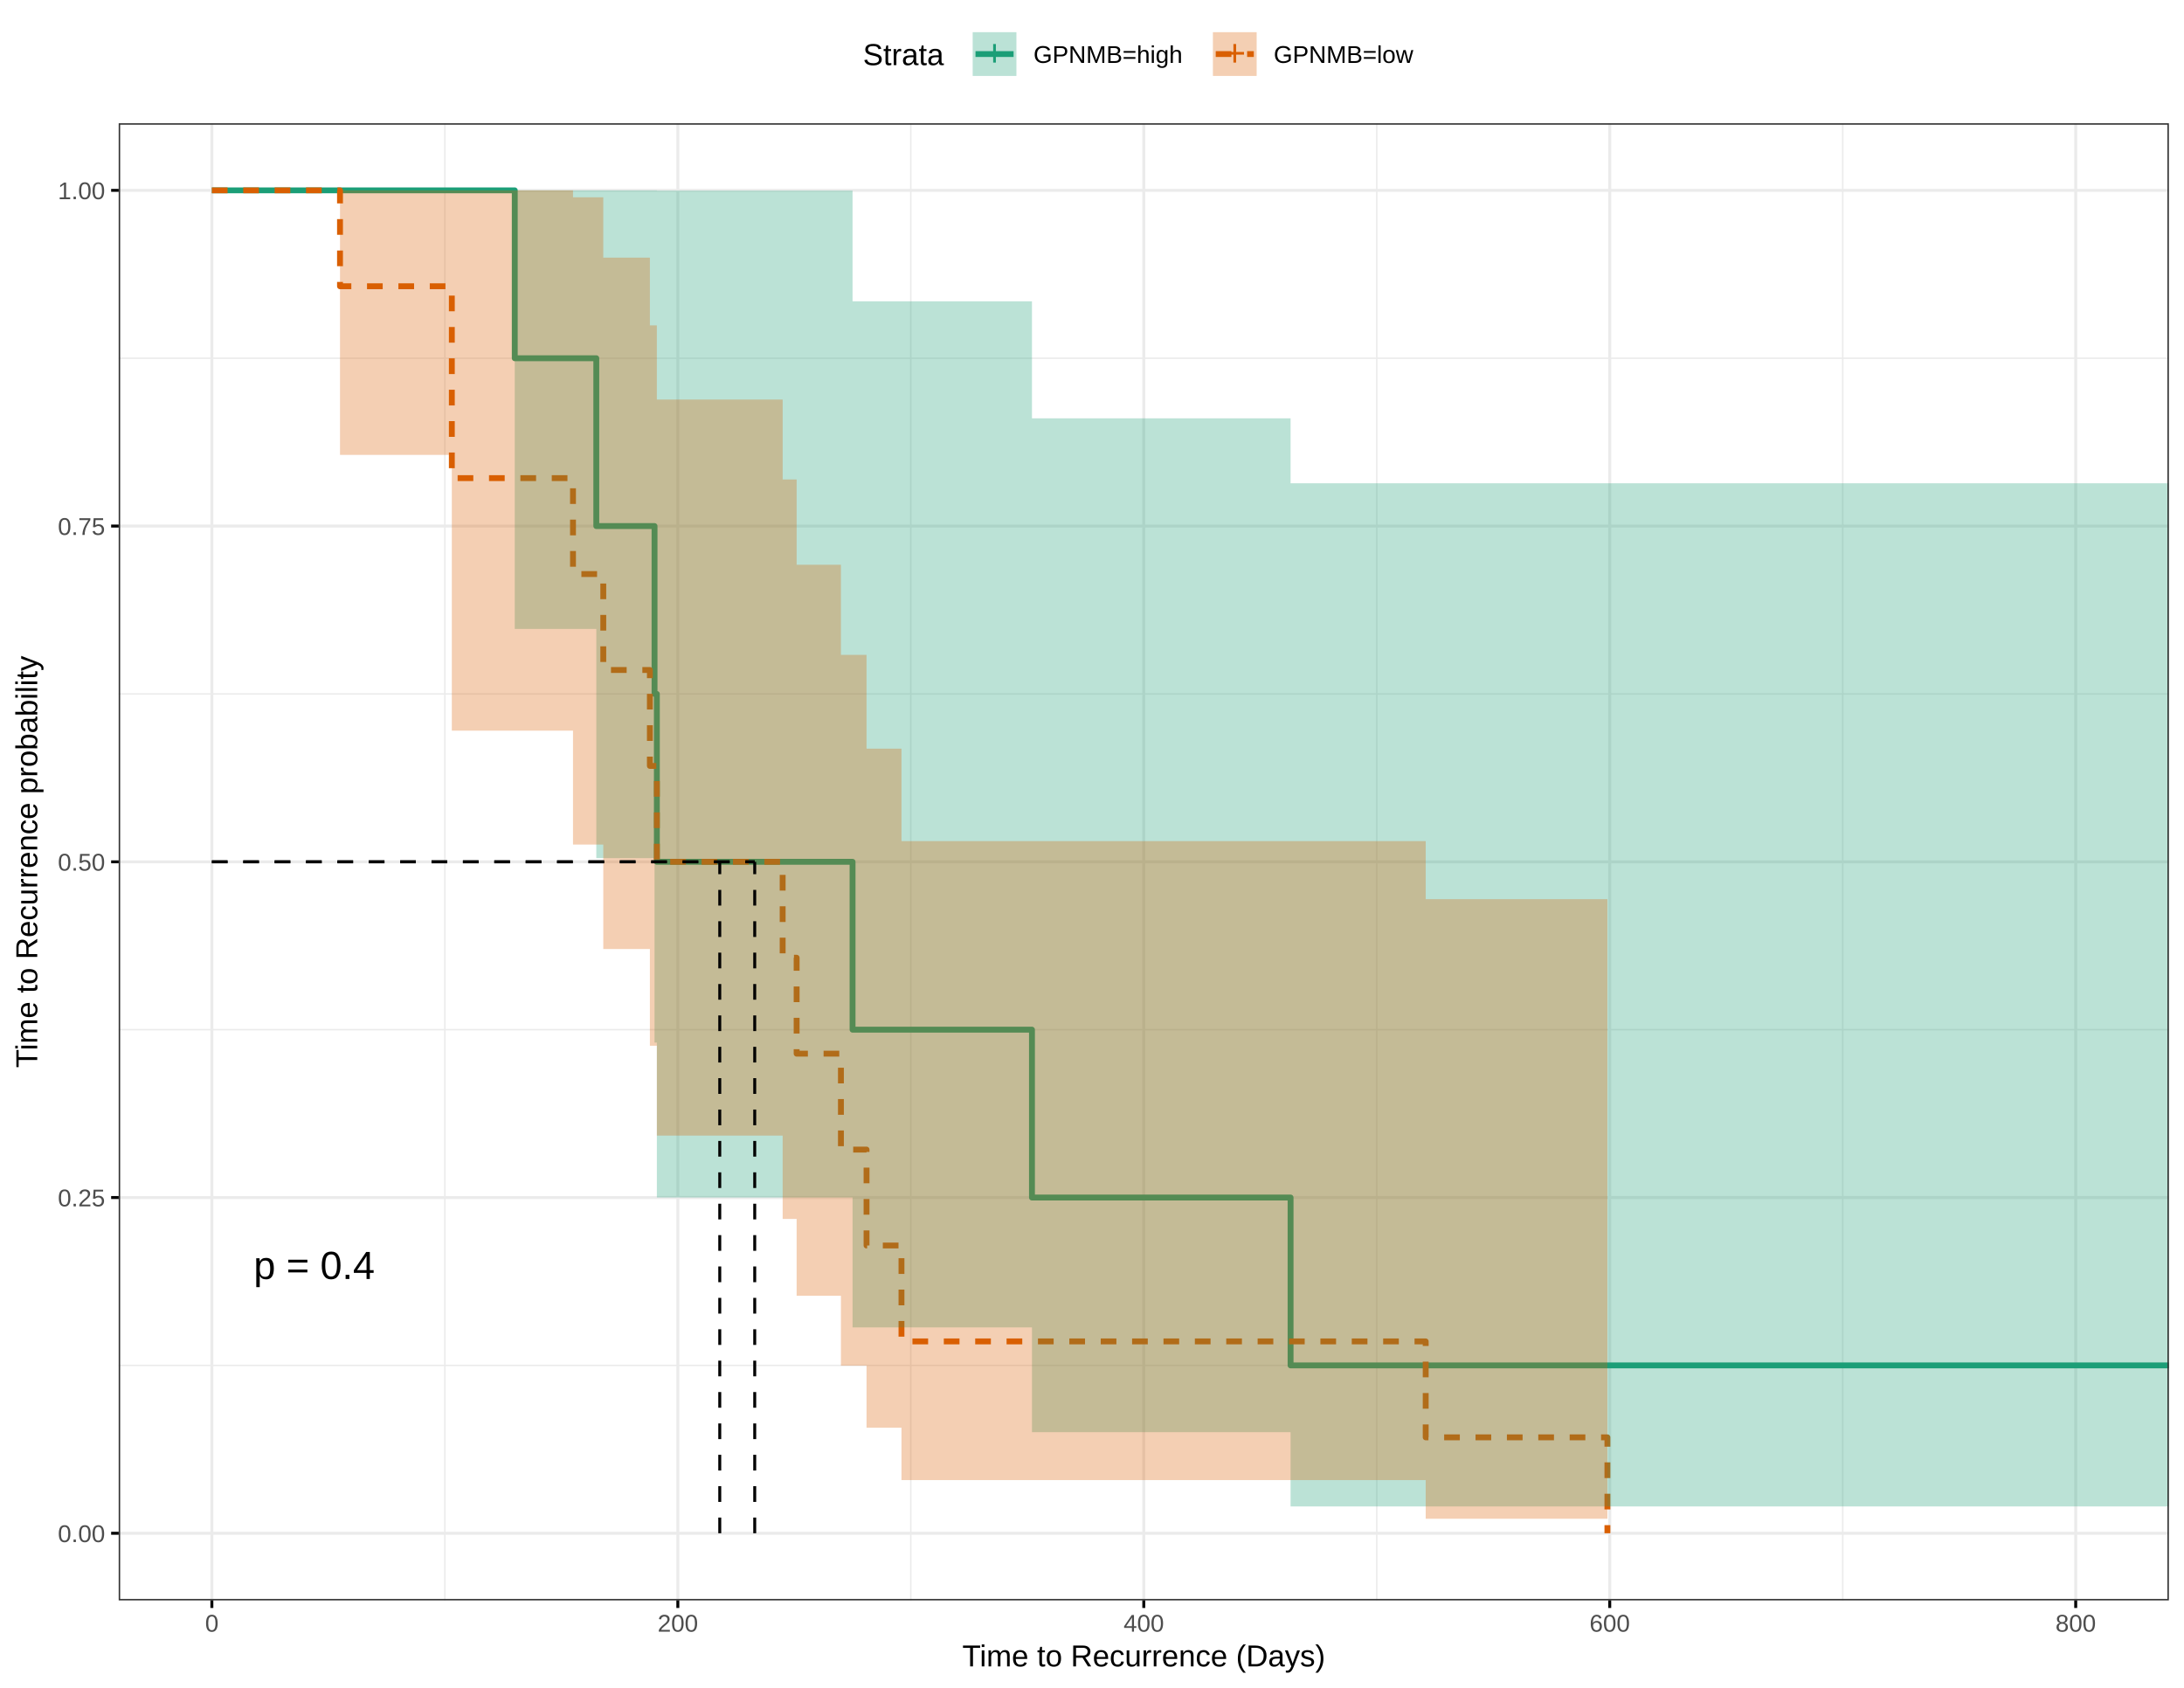
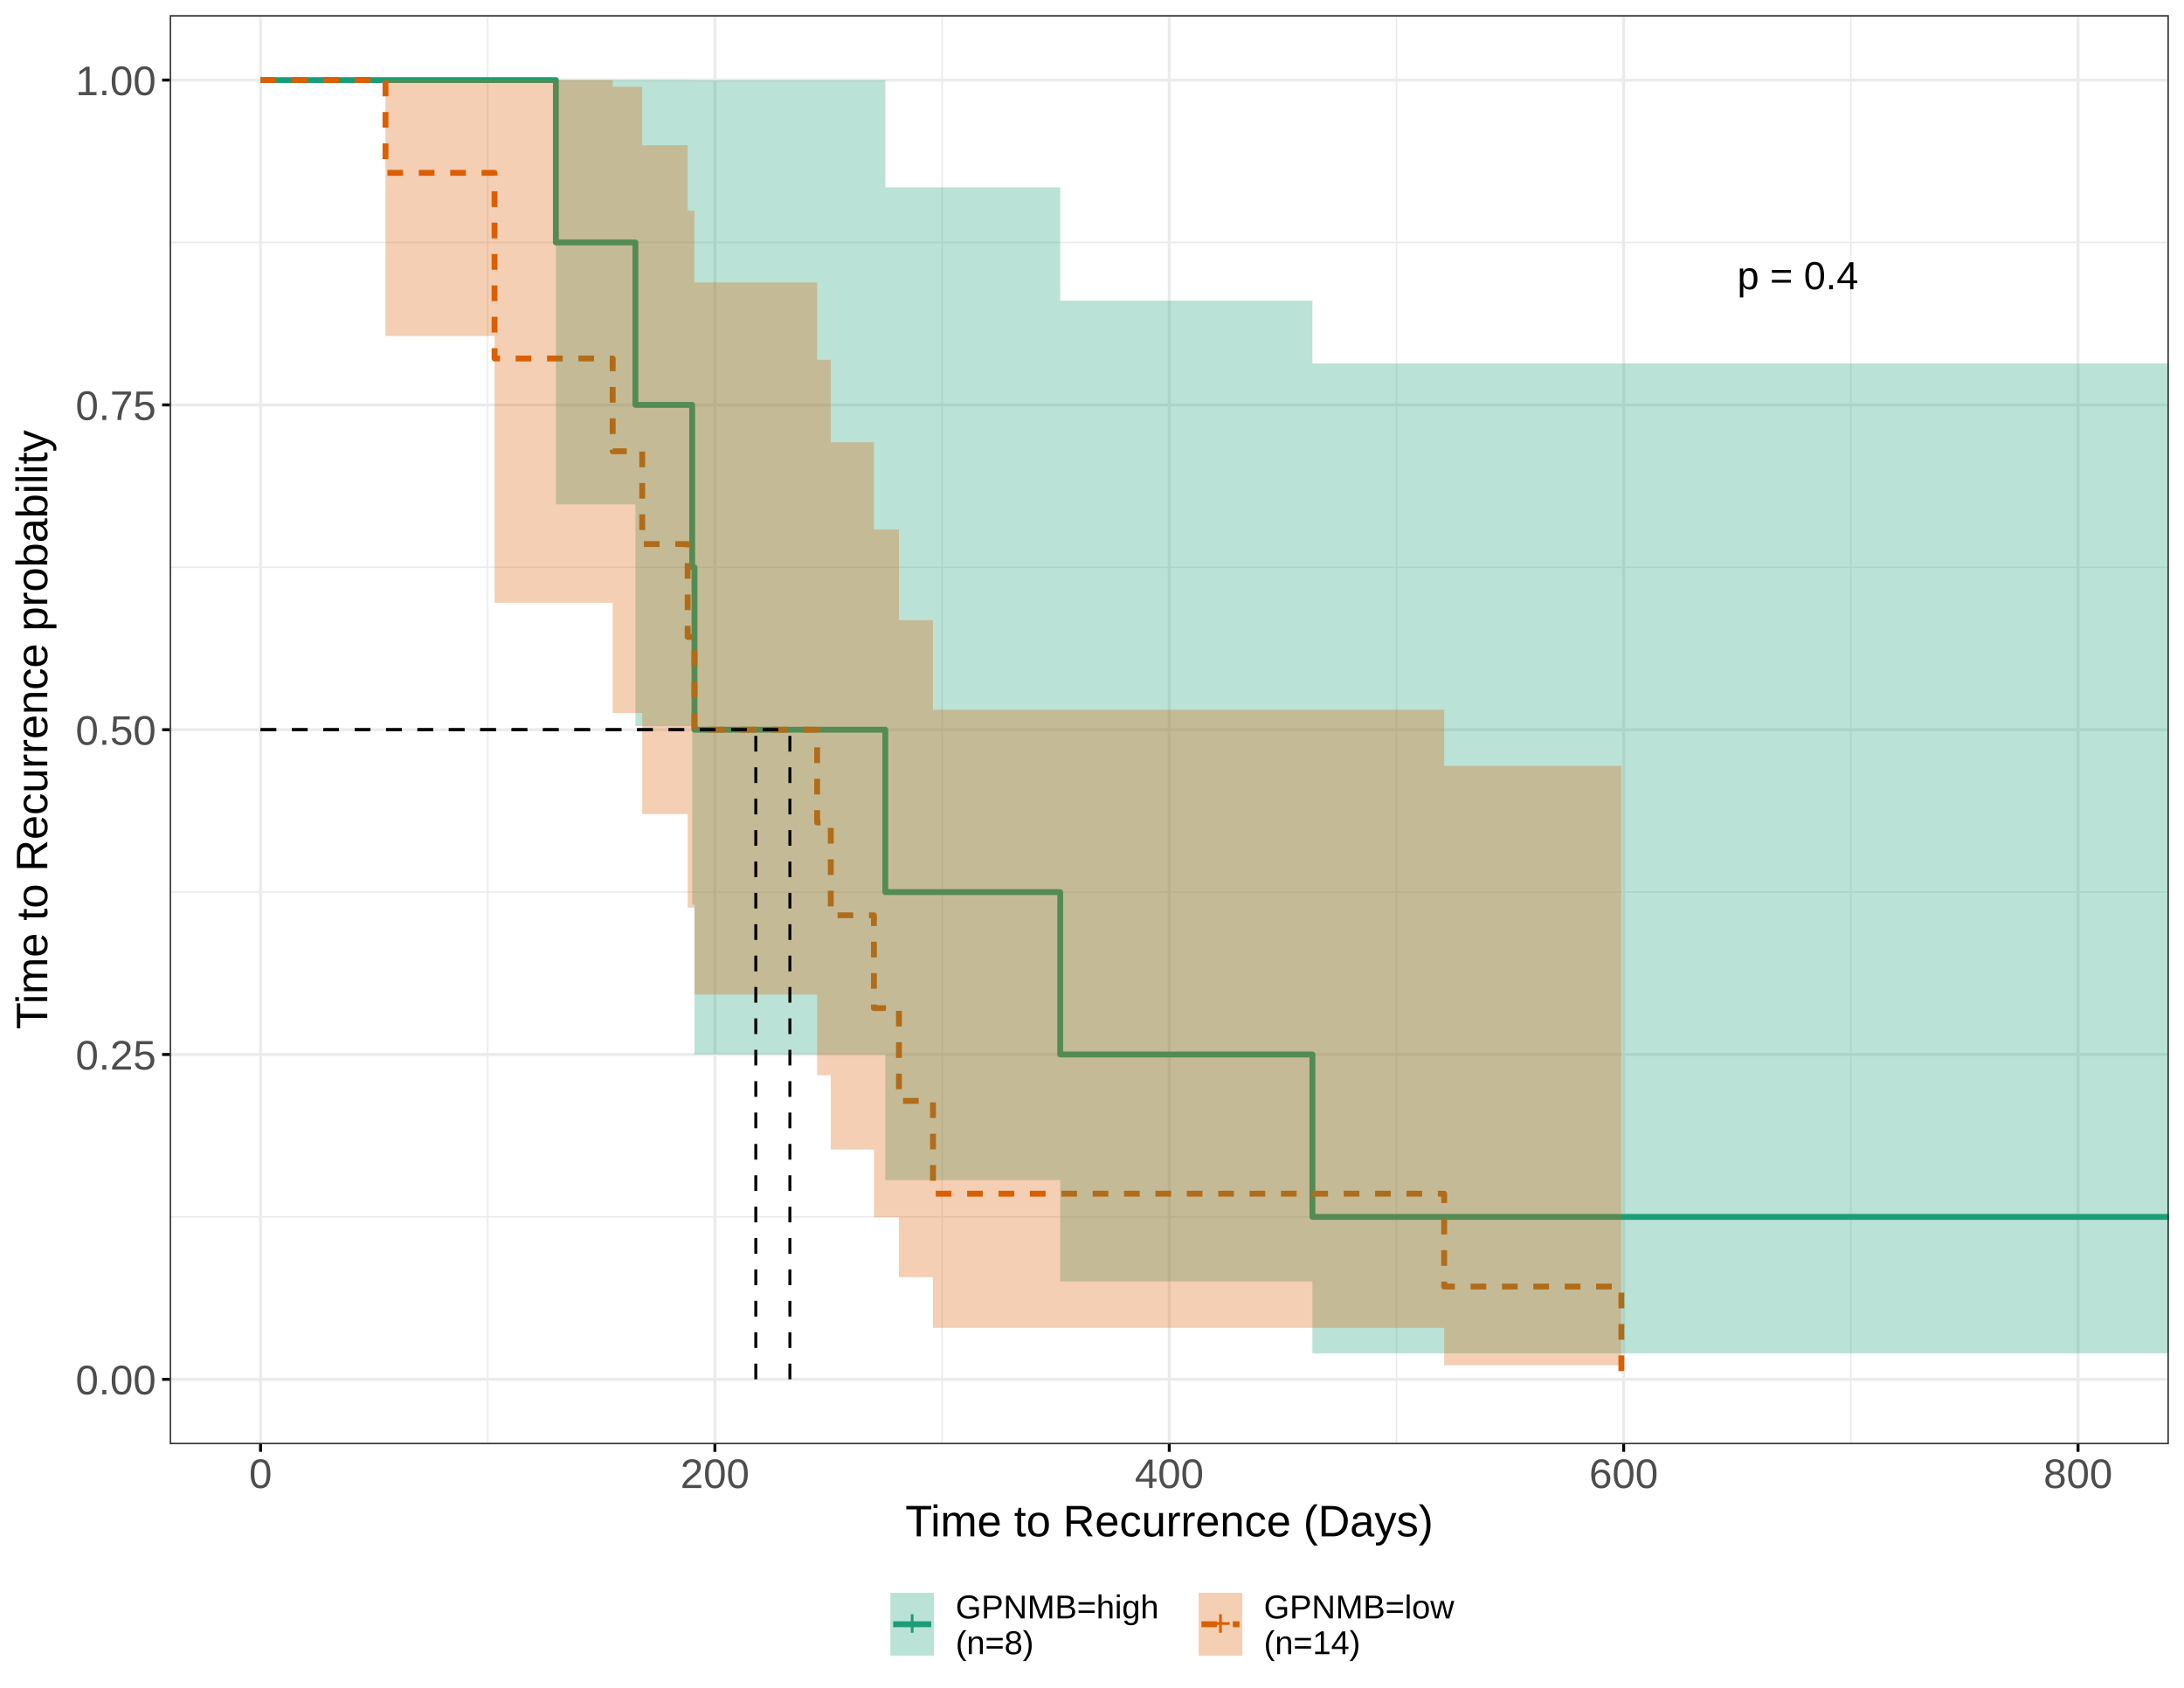
<svg xmlns="http://www.w3.org/2000/svg" class="svglite" width="792.00pt" height="612.00pt" viewBox="0 0 792.00 612.00">
  <defs>
    <style type="text/css">
    .svglite line, .svglite polyline, .svglite polygon, .svglite path, .svglite rect, .svglite circle {
      fill: none;
      stroke: #000000;
      stroke-linecap: round;
      stroke-linejoin: round;
      stroke-miterlimit: 10.00;
    }
    .svglite text {
      white-space: pre;
    }
  </style>
  </defs>
  <rect width="100%" height="100%" style="stroke: none; fill: #FFFFFF;" />
  <defs>
    <clipPath id="cpMC4wMHw3OTIuMDB8MC4wMHw2MTIuMDA=">
      <rect x="0.00" y="0.00" width="792.00" height="612.00" />
    </clipPath>
  </defs>
  <g clip-path="url(#cpMC4wMHw3OTIuMDB8MC4wMHw2MTIuMDA=)">
-     <rect x="0.00" y="0.00" width="792.00" height="612.00" style="stroke-width: 1.07; stroke: #FFFFFF; fill: #FFFFFF;" />
+     <rect x="0" y="-0" width="792.00" height="612.00" style="stroke-width: 1.07; stroke: #FFFFFF; fill: #FFFFFF;" />
  </g>
  <defs>
-     <clipPath id="cpNDMuMDR8Nzg2LjUyfDQ0LjY4fDU4MC4yOQ==">
-       <rect x="43.04" y="44.68" width="743.48" height="535.62" />
+     <clipPath id="cpNjEuNTN8Nzg2LjUyfDUuNDh8NTIzLjY4">
+       <rect x="61.53" y="5.48" width="724.99" height="518.20" />
    </clipPath>
  </defs>
-   <g clip-path="url(#cpNDMuMDR8Nzg2LjUyfDQ0LjY4fDU4MC4yOQ==)">
-     <rect x="43.04" y="44.68" width="743.48" height="535.62" style="stroke-width: 1.07; stroke: none; fill: #FFFFFF;" />
-     <polyline points="43.04,495.08 786.52,495.08 " style="stroke-width: 0.53; stroke: #EBEBEB; stroke-linecap: butt;" />
-     <polyline points="43.04,373.35 786.52,373.35 " style="stroke-width: 0.53; stroke: #EBEBEB; stroke-linecap: butt;" />
-     <polyline points="43.04,251.62 786.52,251.62 " style="stroke-width: 0.53; stroke: #EBEBEB; stroke-linecap: butt;" />
-     <polyline points="43.04,129.89 786.52,129.89 " style="stroke-width: 0.53; stroke: #EBEBEB; stroke-linecap: butt;" />
-     <polyline points="161.32,580.29 161.32,44.68 " style="stroke-width: 0.53; stroke: #EBEBEB; stroke-linecap: butt;" />
-     <polyline points="330.29,580.29 330.29,44.68 " style="stroke-width: 0.53; stroke: #EBEBEB; stroke-linecap: butt;" />
-     <polyline points="499.27,580.29 499.27,44.68 " style="stroke-width: 0.53; stroke: #EBEBEB; stroke-linecap: butt;" />
-     <polyline points="668.24,580.29 668.24,44.68 " style="stroke-width: 0.53; stroke: #EBEBEB; stroke-linecap: butt;" />
-     <polyline points="43.04,555.95 786.52,555.95 " style="stroke-width: 1.07; stroke: #EBEBEB; stroke-linecap: butt;" />
-     <polyline points="43.04,434.22 786.52,434.22 " style="stroke-width: 1.07; stroke: #EBEBEB; stroke-linecap: butt;" />
-     <polyline points="43.04,312.49 786.52,312.49 " style="stroke-width: 1.07; stroke: #EBEBEB; stroke-linecap: butt;" />
-     <polyline points="43.04,190.75 786.52,190.75 " style="stroke-width: 1.07; stroke: #EBEBEB; stroke-linecap: butt;" />
-     <polyline points="43.04,69.02 786.52,69.02 " style="stroke-width: 1.07; stroke: #EBEBEB; stroke-linecap: butt;" />
-     <polyline points="76.83,580.29 76.83,44.68 " style="stroke-width: 1.07; stroke: #EBEBEB; stroke-linecap: butt;" />
-     <polyline points="245.81,580.29 245.81,44.68 " style="stroke-width: 1.07; stroke: #EBEBEB; stroke-linecap: butt;" />
-     <polyline points="414.78,580.29 414.78,44.68 " style="stroke-width: 1.07; stroke: #EBEBEB; stroke-linecap: butt;" />
-     <polyline points="583.75,580.29 583.75,44.68 " style="stroke-width: 1.07; stroke: #EBEBEB; stroke-linecap: butt;" />
-     <polyline points="752.73,580.29 752.73,44.68 " style="stroke-width: 1.07; stroke: #EBEBEB; stroke-linecap: butt;" />
-     <polyline points="76.83,69.02 186.67,69.02 186.67,129.89 216.24,129.89 216.24,190.75 237.36,190.75 237.36,251.62 238.20,251.62 238.20,312.49 309.17,312.49 309.17,373.35 374.23,373.35 374.23,434.22 468.01,434.22 468.01,495.08 834.68,495.08 834.68,495.08 " style="stroke-width: 2.13; stroke: #1B9E77; stroke-linecap: butt;" />
-     <polyline points="76.83,69.02 123.30,69.02 123.30,103.80 163.85,103.80 163.85,173.36 207.79,173.36 207.79,208.14 218.77,208.14 218.77,242.93 235.67,242.93 235.67,277.71 238.20,277.71 238.20,312.49 283.82,312.49 283.82,347.27 288.89,347.27 288.89,382.05 304.95,382.05 304.95,416.83 314.24,416.83 314.24,451.61 326.91,451.61 326.91,486.39 517.01,486.39 517.01,521.17 582.91,521.17 582.91,555.95 " style="stroke-width: 2.13; stroke: #D95F02; stroke-dasharray: 5.69,5.69; stroke-linecap: butt;" />
-     <polygon points="76.83,69.02 186.67,69.02 186.67,69.02 216.24,69.02 216.24,69.02 237.36,69.02 237.36,69.02 238.20,69.02 238.20,69.12 309.17,69.12 309.17,109.25 374.23,109.25 374.23,151.69 468.01,151.69 468.01,175.24 834.68,175.24 834.68,175.24 834.68,546.22 834.68,546.22 468.01,546.22 468.01,519.29 374.23,519.29 374.23,481.31 309.17,481.31 309.17,434.19 238.20,434.19 238.20,378.03 237.36,378.03 237.36,311.17 216.24,311.17 216.24,228.06 186.67,228.06 186.67,69.02 76.83,69.02 " style="stroke-width: 0.00; stroke: none; stroke-linecap: butt; fill: #1B9E77; fill-opacity: 0.30;" />
-     <polyline points="76.83,69.02 186.67,69.02 186.67,69.02 216.24,69.02 216.24,69.02 237.36,69.02 237.36,69.02 238.20,69.02 238.20,69.12 309.17,69.12 309.17,109.25 374.23,109.25 374.23,151.69 468.01,151.69 468.01,175.24 834.68,175.24 834.68,175.24 " style="stroke-width: 1.07; stroke: none; stroke-linecap: butt;" />
-     <polyline points="834.68,546.22 834.68,546.22 468.01,546.22 468.01,519.29 374.23,519.29 374.23,481.31 309.17,481.31 309.17,434.19 238.20,434.19 238.20,378.03 237.36,378.03 237.36,311.17 216.24,311.17 216.24,228.06 186.67,228.06 186.67,69.02 76.83,69.02 " style="stroke-width: 1.07; stroke: none; stroke-linecap: butt;" />
-     <polygon points="76.83,69.02 123.30,69.02 123.30,69.02 163.85,69.02 163.85,69.02 207.79,69.02 207.79,71.54 218.77,71.54 218.77,93.42 235.67,93.42 235.67,117.98 238.20,117.98 238.20,144.87 283.82,144.87 283.82,173.85 288.89,173.85 288.89,204.78 304.95,204.78 304.95,237.46 314.24,237.46 314.24,271.46 326.91,271.46 326.91,304.99 517.01,304.99 517.01,326.03 582.91,326.03 582.91,550.69 517.01,550.69 517.01,536.67 326.91,536.67 326.91,517.68 314.24,517.68 314.24,495.18 304.95,495.18 304.95,469.83 288.89,469.83 288.89,441.98 283.82,441.98 283.82,411.76 238.20,411.76 238.20,379.18 235.67,379.18 235.67,344.11 218.77,344.11 218.77,306.23 207.79,306.23 207.79,264.93 163.85,264.93 163.85,164.94 123.30,164.94 123.30,69.02 76.83,69.02 " style="stroke-width: 0.00; stroke: none; stroke-linecap: butt; fill: #D95F02; fill-opacity: 0.30;" />
-     <polyline points="76.83,69.02 123.30,69.02 123.30,69.02 163.85,69.02 163.85,69.02 207.79,69.02 207.79,71.54 218.77,71.54 218.77,93.42 235.67,93.42 235.67,117.98 238.20,117.98 238.20,144.87 283.82,144.87 283.82,173.85 288.89,173.85 288.89,204.78 304.95,204.78 304.95,237.46 314.24,237.46 314.24,271.46 326.91,271.46 326.91,304.99 517.01,304.99 517.01,326.03 582.91,326.03 " style="stroke-width: 1.07; stroke: none; stroke-linecap: butt;" />
-     <polyline points="582.91,550.69 517.01,550.69 517.01,536.67 326.91,536.67 326.91,517.68 314.24,517.68 314.24,495.18 304.95,495.18 304.95,469.83 288.89,469.83 288.89,441.98 283.82,441.98 283.82,411.76 238.20,411.76 238.20,379.18 235.67,379.18 235.67,344.11 218.77,344.11 218.77,306.23 207.79,306.23 207.79,264.93 163.85,264.93 163.85,164.94 123.30,164.94 123.30,69.02 76.83,69.02 " style="stroke-width: 1.07; stroke: none; stroke-linecap: butt;" />
-     <text x="834.68" y="499.39" text-anchor="middle" style="font-size: 13.75px;fill: #1B9E77; font-family: &quot;Arimo&quot;;" textLength="11.51px" lengthAdjust="spacingAndGlyphs">+</text>
-     <text x="91.99" y="463.75" style="font-size: 14.23px; font-family: &quot;Arimo&quot;;" textLength="52.61px" lengthAdjust="spacingAndGlyphs">p = 0.4</text>
-     <line x1="76.83" y1="312.49" x2="273.69" y2="312.49" style="stroke-width: 1.07; stroke-dasharray: 5.69,5.69; stroke-linecap: butt;" />
-     <line x1="76.83" y1="312.49" x2="273.69" y2="312.49" style="stroke-width: 1.07; stroke-dasharray: 5.69,5.69; stroke-linecap: butt;" />
-     <line x1="273.69" y1="555.95" x2="273.69" y2="312.49" style="stroke-width: 1.07; stroke-dasharray: 5.69,5.69; stroke-linecap: butt;" />
-     <line x1="261.01" y1="555.95" x2="261.01" y2="312.49" style="stroke-width: 1.07; stroke-dasharray: 5.69,5.69; stroke-linecap: butt;" />
-     <rect x="43.04" y="44.68" width="743.48" height="535.62" style="stroke-width: 1.07; stroke: #333333;" />
+   <g clip-path="url(#cpNjEuNTN8Nzg2LjUyfDUuNDh8NTIzLjY4)">
+     <rect x="61.53" y="5.48" width="724.99" height="518.20" style="stroke-width: 1.07; stroke: none; fill: #FFFFFF;" />
+     <polyline points="61.53,441.24 786.52,441.24 " style="stroke-width: 0.53; stroke: #EBEBEB; stroke-linecap: butt;" />
+     <polyline points="61.53,323.47 786.52,323.47 " style="stroke-width: 0.53; stroke: #EBEBEB; stroke-linecap: butt;" />
+     <polyline points="61.53,205.69 786.52,205.69 " style="stroke-width: 0.53; stroke: #EBEBEB; stroke-linecap: butt;" />
+     <polyline points="61.53,87.92 786.52,87.92 " style="stroke-width: 0.53; stroke: #EBEBEB; stroke-linecap: butt;" />
+     <polyline points="176.87,523.68 176.87,5.48 " style="stroke-width: 0.53; stroke: #EBEBEB; stroke-linecap: butt;" />
+     <polyline points="341.64,523.68 341.64,5.48 " style="stroke-width: 0.53; stroke: #EBEBEB; stroke-linecap: butt;" />
+     <polyline points="506.41,523.68 506.41,5.48 " style="stroke-width: 0.53; stroke: #EBEBEB; stroke-linecap: butt;" />
+     <polyline points="671.18,523.68 671.18,5.48 " style="stroke-width: 0.53; stroke: #EBEBEB; stroke-linecap: butt;" />
+     <polyline points="61.53,500.13 786.52,500.13 " style="stroke-width: 1.07; stroke: #EBEBEB; stroke-linecap: butt;" />
+     <polyline points="61.53,382.35 786.52,382.35 " style="stroke-width: 1.07; stroke: #EBEBEB; stroke-linecap: butt;" />
+     <polyline points="61.53,264.58 786.52,264.58 " style="stroke-width: 1.07; stroke: #EBEBEB; stroke-linecap: butt;" />
+     <polyline points="61.53,146.81 786.52,146.81 " style="stroke-width: 1.07; stroke: #EBEBEB; stroke-linecap: butt;" />
+     <polyline points="61.53,29.03 786.52,29.03 " style="stroke-width: 1.07; stroke: #EBEBEB; stroke-linecap: butt;" />
+     <polyline points="94.48,523.68 94.48,5.48 " style="stroke-width: 1.07; stroke: #EBEBEB; stroke-linecap: butt;" />
+     <polyline points="259.25,523.68 259.25,5.48 " style="stroke-width: 1.07; stroke: #EBEBEB; stroke-linecap: butt;" />
+     <polyline points="424.02,523.68 424.02,5.48 " style="stroke-width: 1.07; stroke: #EBEBEB; stroke-linecap: butt;" />
+     <polyline points="588.80,523.68 588.80,5.48 " style="stroke-width: 1.07; stroke: #EBEBEB; stroke-linecap: butt;" />
+     <polyline points="753.57,523.68 753.57,5.48 " style="stroke-width: 1.07; stroke: #EBEBEB; stroke-linecap: butt;" />
+     <polyline points="94.48,29.03 201.58,29.03 201.58,87.92 230.42,87.92 230.42,146.81 251.01,146.81 251.01,205.69 251.84,205.69 251.84,264.58 321.04,264.58 321.04,323.47 384.48,323.47 384.48,382.35 475.93,382.35 475.93,441.24 833.48,441.24 833.48,441.24 " style="stroke-width: 2.13; stroke: #1B9E77; stroke-linecap: butt;" />
+     <polyline points="94.48,29.03 139.79,29.03 139.79,62.68 179.34,62.68 179.34,129.98 222.18,129.98 222.18,163.63 232.89,163.63 232.89,197.28 249.37,197.28 249.37,230.93 251.84,230.93 251.84,264.58 296.33,264.58 296.33,298.23 301.27,298.23 301.27,331.88 316.92,331.88 316.92,365.53 325.99,365.53 325.99,399.18 338.34,399.18 338.34,432.83 523.71,432.83 523.71,466.48 587.97,466.48 587.97,500.13 " style="stroke-width: 2.13; stroke: #D95F02; stroke-dasharray: 5.69,5.69; stroke-linecap: butt;" />
+     <polygon points="94.48,29.03 201.58,29.03 201.58,29.03 230.42,29.03 230.42,29.03 251.01,29.03 251.01,29.03 251.84,29.03 251.84,29.13 321.04,29.13 321.04,67.96 384.48,67.96 384.48,109.02 475.93,109.02 475.93,131.79 833.48,131.79 833.48,131.79 833.48,490.71 833.48,490.71 475.93,490.71 475.93,464.66 384.48,464.66 384.48,427.91 321.04,427.91 321.04,382.33 251.84,382.33 251.84,327.99 251.01,327.99 251.01,263.31 230.42,263.31 230.42,182.90 201.58,182.90 201.58,29.03 94.48,29.03 " style="stroke-width: 0.00; stroke: none; stroke-linecap: butt; fill: #1B9E77; fill-opacity: 0.30;" />
+     <polyline points="94.48,29.03 201.58,29.03 201.58,29.03 230.42,29.03 230.42,29.03 251.01,29.03 251.01,29.03 251.84,29.03 251.84,29.13 321.04,29.13 321.04,67.96 384.48,67.96 384.48,109.02 475.93,109.02 475.93,131.79 833.48,131.79 833.48,131.79 " style="stroke-width: 1.07; stroke: none; stroke-linecap: butt;" />
+     <polyline points="833.48,490.71 833.48,490.71 475.93,490.71 475.93,464.66 384.48,464.66 384.48,427.91 321.04,427.91 321.04,382.33 251.84,382.33 251.84,327.99 251.01,327.99 251.01,263.31 230.42,263.31 230.42,182.90 201.58,182.90 201.58,29.03 94.48,29.03 " style="stroke-width: 1.07; stroke: none; stroke-linecap: butt;" />
+     <polygon points="94.48,29.03 139.79,29.03 139.79,29.03 179.34,29.03 179.34,29.03 222.18,29.03 222.18,31.47 232.89,31.47 232.89,52.64 249.37,52.64 249.37,76.40 251.84,76.40 251.84,102.41 296.33,102.41 296.33,130.45 301.27,130.45 301.27,160.37 316.92,160.37 316.92,191.99 325.99,191.99 325.99,224.88 338.34,224.88 338.34,257.33 523.71,257.33 523.71,277.68 587.97,277.68 587.97,495.04 523.71,495.04 523.71,481.47 338.34,481.47 338.34,463.10 325.99,463.10 325.99,441.33 316.92,441.33 316.92,416.81 301.27,416.81 301.27,389.86 296.33,389.86 296.33,360.62 251.84,360.62 251.84,329.10 249.37,329.10 249.37,295.17 232.89,295.17 232.89,258.53 222.18,258.53 222.18,218.57 179.34,218.57 179.34,121.84 139.79,121.84 139.79,29.03 94.48,29.03 " style="stroke-width: 0.00; stroke: none; stroke-linecap: butt; fill: #D95F02; fill-opacity: 0.30;" />
+     <polyline points="94.48,29.03 139.79,29.03 139.79,29.03 179.34,29.03 179.34,29.03 222.18,29.03 222.18,31.47 232.89,31.47 232.89,52.64 249.37,52.64 249.37,76.40 251.84,76.40 251.84,102.41 296.33,102.41 296.33,130.45 301.27,130.45 301.27,160.37 316.92,160.37 316.92,191.99 325.99,191.99 325.99,224.88 338.34,224.88 338.34,257.33 523.71,257.33 523.71,277.68 587.97,277.68 " style="stroke-width: 1.07; stroke: none; stroke-linecap: butt;" />
+     <polyline points="587.97,495.04 523.71,495.04 523.71,481.47 338.34,481.47 338.34,463.10 325.99,463.10 325.99,441.33 316.92,441.33 316.92,416.81 301.27,416.81 301.27,389.86 296.33,389.86 296.33,360.62 251.84,360.62 251.84,329.10 249.37,329.10 249.37,295.17 232.89,295.17 232.89,258.53 222.18,258.53 222.18,218.57 179.34,218.57 179.34,121.84 139.79,121.84 139.79,29.03 94.48,29.03 " style="stroke-width: 1.07; stroke: none; stroke-linecap: butt;" />
+     <text x="833.48" y="445.54" text-anchor="middle" style="font-size: 13.75px;fill: #1B9E77; font-family: &quot;Arimo&quot;;" textLength="11.51px" lengthAdjust="spacingAndGlyphs">+</text>
+     <text x="629.99" y="104.88" style="font-size: 14.23px; font-family: &quot;Arimo&quot;;" textLength="52.61px" lengthAdjust="spacingAndGlyphs">p = 0.4</text>
+     <line x1="94.48" y1="264.58" x2="286.44" y2="264.58" style="stroke-width: 1.07; stroke-dasharray: 5.69,5.69; stroke-linecap: butt;" />
+     <line x1="94.48" y1="264.58" x2="286.44" y2="264.58" style="stroke-width: 1.07; stroke-dasharray: 5.69,5.69; stroke-linecap: butt;" />
+     <line x1="286.44" y1="500.13" x2="286.44" y2="264.58" style="stroke-width: 1.07; stroke-dasharray: 5.69,5.69; stroke-linecap: butt;" />
+     <line x1="274.08" y1="500.13" x2="274.08" y2="264.58" style="stroke-width: 1.07; stroke-dasharray: 5.69,5.69; stroke-linecap: butt;" />
+     <rect x="61.53" y="5.48" width="724.99" height="518.20" style="stroke-width: 1.07; stroke: #333333;" />
  </g>
  <g clip-path="url(#cpMC4wMHw3OTIuMDB8MC4wMHw2MTIuMDA=)">
-     <text x="38.11" y="559.16" text-anchor="end" style="font-size: 8.80px;fill: #4D4D4D; font-family: &quot;Arimo&quot;;" textLength="19.58px" lengthAdjust="spacingAndGlyphs">0.00</text>
-     <text x="38.11" y="437.42" text-anchor="end" style="font-size: 8.80px;fill: #4D4D4D; font-family: &quot;Arimo&quot;;" textLength="19.58px" lengthAdjust="spacingAndGlyphs">0.25</text>
-     <text x="38.11" y="315.69" text-anchor="end" style="font-size: 8.80px;fill: #4D4D4D; font-family: &quot;Arimo&quot;;" textLength="19.58px" lengthAdjust="spacingAndGlyphs">0.50</text>
-     <text x="38.11" y="193.96" text-anchor="end" style="font-size: 8.80px;fill: #4D4D4D; font-family: &quot;Arimo&quot;;" textLength="19.58px" lengthAdjust="spacingAndGlyphs">0.75</text>
-     <text x="38.11" y="72.23" text-anchor="end" style="font-size: 8.80px;fill: #4D4D4D; font-family: &quot;Arimo&quot;;" textLength="19.58px" lengthAdjust="spacingAndGlyphs">1.00</text>
-     <polyline points="40.30,555.95 43.04,555.95 " style="stroke-width: 1.07; stroke-linecap: butt;" />
-     <polyline points="40.30,434.22 43.04,434.22 " style="stroke-width: 1.07; stroke-linecap: butt;" />
-     <polyline points="40.30,312.49 43.04,312.49 " style="stroke-width: 1.07; stroke-linecap: butt;" />
-     <polyline points="40.30,190.75 43.04,190.75 " style="stroke-width: 1.07; stroke-linecap: butt;" />
-     <polyline points="40.30,69.02 43.04,69.02 " style="stroke-width: 1.07; stroke-linecap: butt;" />
-     <polyline points="76.83,583.03 76.83,580.29 " style="stroke-width: 1.07; stroke-linecap: butt;" />
-     <polyline points="245.81,583.03 245.81,580.29 " style="stroke-width: 1.07; stroke-linecap: butt;" />
-     <polyline points="414.78,583.03 414.78,580.29 " style="stroke-width: 1.07; stroke-linecap: butt;" />
-     <polyline points="583.75,583.03 583.75,580.29 " style="stroke-width: 1.07; stroke-linecap: butt;" />
-     <polyline points="752.73,583.03 752.73,580.29 " style="stroke-width: 1.07; stroke-linecap: butt;" />
-     <text x="76.83" y="591.64" text-anchor="middle" style="font-size: 8.80px;fill: #4D4D4D; font-family: &quot;Arimo&quot;;" textLength="5.59px" lengthAdjust="spacingAndGlyphs">0</text>
-     <text x="245.81" y="591.64" text-anchor="middle" style="font-size: 8.80px;fill: #4D4D4D; font-family: &quot;Arimo&quot;;" textLength="16.78px" lengthAdjust="spacingAndGlyphs">200</text>
-     <text x="414.78" y="591.64" text-anchor="middle" style="font-size: 8.80px;fill: #4D4D4D; font-family: &quot;Arimo&quot;;" textLength="16.78px" lengthAdjust="spacingAndGlyphs">400</text>
-     <text x="583.75" y="591.64" text-anchor="middle" style="font-size: 8.80px;fill: #4D4D4D; font-family: &quot;Arimo&quot;;" textLength="16.78px" lengthAdjust="spacingAndGlyphs">600</text>
-     <text x="752.73" y="591.64" text-anchor="middle" style="font-size: 8.80px;fill: #4D4D4D; font-family: &quot;Arimo&quot;;" textLength="16.78px" lengthAdjust="spacingAndGlyphs">800</text>
-     <text x="414.78" y="604.23" text-anchor="middle" style="font-size: 11.00px; font-family: &quot;Arimo&quot;;" textLength="146.59px" lengthAdjust="spacingAndGlyphs">Time to Recurrence (Days)</text>
-     <text transform="translate(13.50,312.49) rotate(-90)" text-anchor="middle" style="font-size: 11.00px; font-family: &quot;Arimo&quot;;" textLength="169.26px" lengthAdjust="spacingAndGlyphs">Time to Recurrence probability</text>
-     <rect x="307.45" y="5.48" width="214.66" height="28.24" style="stroke-width: 1.07; stroke: none; fill: #FFFFFF;" />
-     <text x="312.93" y="23.61" style="font-size: 11.00px; font-family: &quot;Arimo&quot;;" textLength="33.61px" lengthAdjust="spacingAndGlyphs">Strata</text>
-     <rect x="352.02" y="10.96" width="17.28" height="17.28" style="stroke-width: 1.07; stroke: none; fill: #FFFFFF;" />
-     <line x1="353.75" y1="19.60" x2="367.57" y2="19.60" style="stroke-width: 2.13; stroke: #1B9E77; stroke-linecap: butt;" />
-     <rect x="352.73" y="11.67" width="15.86" height="15.86" style="stroke-width: 1.07; stroke: none; stroke-linecap: butt; stroke-linejoin: miter; fill: #1B9E77; fill-opacity: 0.30;" />
-     <text x="360.66" y="23.90" text-anchor="middle" style="font-size: 13.75px;fill: #1B9E77; font-family: &quot;Arimo&quot;;" textLength="11.51px" lengthAdjust="spacingAndGlyphs">+</text>
-     <rect x="439.14" y="10.96" width="17.28" height="17.28" style="stroke-width: 1.07; stroke: none; fill: #FFFFFF;" />
-     <line x1="440.87" y1="19.60" x2="454.69" y2="19.60" style="stroke-width: 2.13; stroke: #D95F02; stroke-dasharray: 5.69,5.69; stroke-linecap: butt;" />
-     <rect x="439.85" y="11.67" width="15.86" height="15.86" style="stroke-width: 1.07; stroke: none; stroke-linecap: butt; stroke-linejoin: miter; fill: #D95F02; fill-opacity: 0.30;" />
-     <text x="447.78" y="23.90" text-anchor="middle" style="font-size: 13.75px;fill: #D95F02; font-family: &quot;Arimo&quot;;" textLength="11.51px" lengthAdjust="spacingAndGlyphs">+</text>
-     <text x="374.78" y="22.81" style="font-size: 8.80px; font-family: &quot;Arimo&quot;;" textLength="58.88px" lengthAdjust="spacingAndGlyphs">GPNMB=high</text>
-     <text x="461.90" y="22.81" style="font-size: 8.80px; font-family: &quot;Arimo&quot;;" textLength="54.73px" lengthAdjust="spacingAndGlyphs">GPNMB=low</text>
+     <text x="56.60" y="505.59" text-anchor="end" style="font-size: 15.00px;fill: #4D4D4D; font-family: &quot;Arimo&quot;;" textLength="33.39px" lengthAdjust="spacingAndGlyphs">0.00</text>
+     <text x="56.60" y="387.82" text-anchor="end" style="font-size: 15.00px;fill: #4D4D4D; font-family: &quot;Arimo&quot;;" textLength="33.39px" lengthAdjust="spacingAndGlyphs">0.25</text>
+     <text x="56.60" y="270.05" text-anchor="end" style="font-size: 15.00px;fill: #4D4D4D; font-family: &quot;Arimo&quot;;" textLength="33.39px" lengthAdjust="spacingAndGlyphs">0.50</text>
+     <text x="56.60" y="152.28" text-anchor="end" style="font-size: 15.00px;fill: #4D4D4D; font-family: &quot;Arimo&quot;;" textLength="33.39px" lengthAdjust="spacingAndGlyphs">0.75</text>
+     <text x="56.60" y="34.50" text-anchor="end" style="font-size: 15.00px;fill: #4D4D4D; font-family: &quot;Arimo&quot;;" textLength="33.39px" lengthAdjust="spacingAndGlyphs">1.00</text>
+     <polyline points="58.79,500.13 61.53,500.13 " style="stroke-width: 1.07; stroke-linecap: butt;" />
+     <polyline points="58.79,382.35 61.53,382.35 " style="stroke-width: 1.07; stroke-linecap: butt;" />
+     <polyline points="58.79,264.58 61.53,264.58 " style="stroke-width: 1.07; stroke-linecap: butt;" />
+     <polyline points="58.79,146.81 61.53,146.81 " style="stroke-width: 1.07; stroke-linecap: butt;" />
+     <polyline points="58.79,29.03 61.53,29.03 " style="stroke-width: 1.07; stroke-linecap: butt;" />
+     <polyline points="94.48,526.42 94.48,523.68 " style="stroke-width: 1.07; stroke-linecap: butt;" />
+     <polyline points="259.25,526.42 259.25,523.68 " style="stroke-width: 1.07; stroke-linecap: butt;" />
+     <polyline points="424.02,526.42 424.02,523.68 " style="stroke-width: 1.07; stroke-linecap: butt;" />
+     <polyline points="588.80,526.42 588.80,523.68 " style="stroke-width: 1.07; stroke-linecap: butt;" />
+     <polyline points="753.57,526.42 753.57,523.68 " style="stroke-width: 1.07; stroke-linecap: butt;" />
+     <text x="94.48" y="539.55" text-anchor="middle" style="font-size: 15.00px;fill: #4D4D4D; font-family: &quot;Arimo&quot;;" textLength="9.54px" lengthAdjust="spacingAndGlyphs">0</text>
+     <text x="259.25" y="539.55" text-anchor="middle" style="font-size: 15.00px;fill: #4D4D4D; font-family: &quot;Arimo&quot;;" textLength="28.62px" lengthAdjust="spacingAndGlyphs">200</text>
+     <text x="424.02" y="539.55" text-anchor="middle" style="font-size: 15.00px;fill: #4D4D4D; font-family: &quot;Arimo&quot;;" textLength="28.62px" lengthAdjust="spacingAndGlyphs">400</text>
+     <text x="588.80" y="539.55" text-anchor="middle" style="font-size: 15.00px;fill: #4D4D4D; font-family: &quot;Arimo&quot;;" textLength="28.62px" lengthAdjust="spacingAndGlyphs">600</text>
+     <text x="753.57" y="539.55" text-anchor="middle" style="font-size: 15.00px;fill: #4D4D4D; font-family: &quot;Arimo&quot;;" textLength="28.62px" lengthAdjust="spacingAndGlyphs">800</text>
+     <text x="424.02" y="557.07" text-anchor="middle" style="font-size: 16.00px; font-family: &quot;Arimo&quot;;" textLength="213.20px" lengthAdjust="spacingAndGlyphs">Time to Recurrence (Days)</text>
+     <text transform="translate(17.14,264.58) rotate(-90)" text-anchor="middle" style="font-size: 16.00px; font-family: &quot;Arimo&quot;;" textLength="246.12px" lengthAdjust="spacingAndGlyphs">Time to Recurrence probability</text>
+     <rect x="309.59" y="571.36" width="228.86" height="35.17" style="stroke-width: 1.07; stroke: none; fill: #FFFFFF;" />
+     <rect x="322.16" y="576.83" width="17.28" height="24.21" style="stroke-width: 1.07; stroke: none; fill: #FFFFFF;" />
+     <line x1="323.89" y1="588.94" x2="337.71" y2="588.94" style="stroke-width: 2.13; stroke: #1B9E77; stroke-linecap: butt;" />
+     <rect x="322.87" y="577.54" width="15.86" height="22.79" style="stroke-width: 1.07; stroke: none; stroke-linecap: butt; stroke-linejoin: miter; fill: #1B9E77; fill-opacity: 0.30;" />
+     <text x="330.80" y="593.24" text-anchor="middle" style="font-size: 13.75px;fill: #1B9E77; font-family: &quot;Arimo&quot;;" textLength="11.51px" lengthAdjust="spacingAndGlyphs">+</text>
+     <rect x="433.95" y="576.83" width="17.28" height="24.21" style="stroke-width: 1.07; stroke: none; fill: #FFFFFF;" />
+     <line x1="435.68" y1="588.94" x2="449.50" y2="588.94" style="stroke-width: 2.13; stroke: #D95F02; stroke-dasharray: 5.69,5.69; stroke-linecap: butt;" />
+     <rect x="434.66" y="577.54" width="15.86" height="22.79" style="stroke-width: 1.07; stroke: none; stroke-linecap: butt; stroke-linejoin: miter; fill: #D95F02; fill-opacity: 0.30;" />
+     <text x="442.59" y="593.24" text-anchor="middle" style="font-size: 13.75px;fill: #D95F02; font-family: &quot;Arimo&quot;;" textLength="11.51px" lengthAdjust="spacingAndGlyphs">+</text>
+     <text x="346.53" y="586.83" style="font-size: 12.00px; font-family: &quot;Arimo&quot;;" textLength="80.34px" lengthAdjust="spacingAndGlyphs">GPNMB=high</text>
+     <text x="346.53" y="599.79" style="font-size: 12.00px; font-family: &quot;Arimo&quot;;" textLength="34.67px" lengthAdjust="spacingAndGlyphs">(n=8)</text>
+     <text x="458.32" y="586.83" style="font-size: 12.00px; font-family: &quot;Arimo&quot;;" textLength="74.66px" lengthAdjust="spacingAndGlyphs">GPNMB=low</text>
+     <text x="458.32" y="599.79" style="font-size: 12.00px; font-family: &quot;Arimo&quot;;" textLength="42.31px" lengthAdjust="spacingAndGlyphs">(n=14)</text>
  </g>
</svg>
